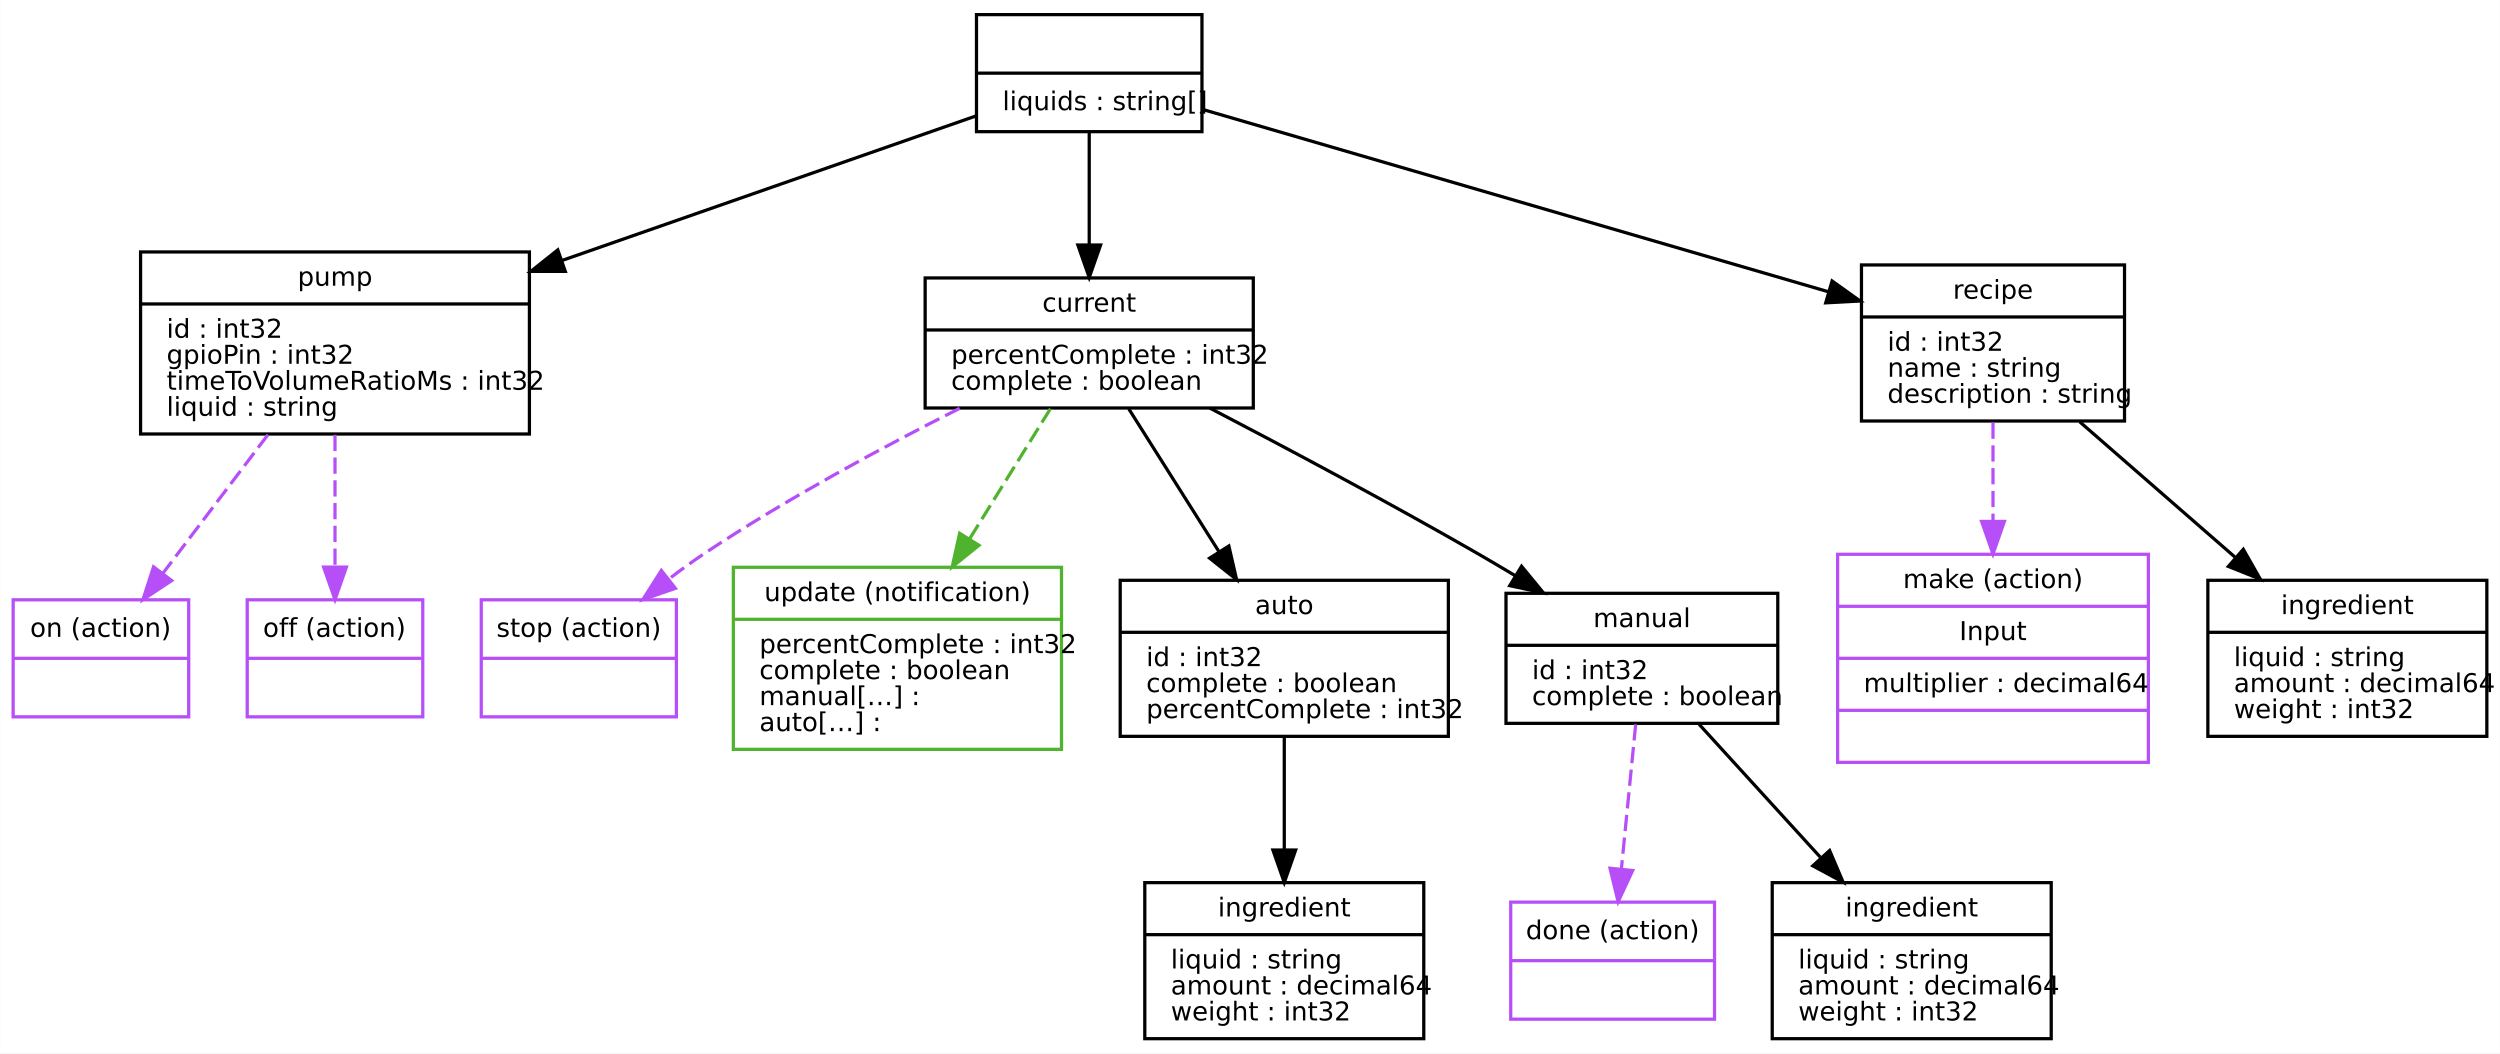
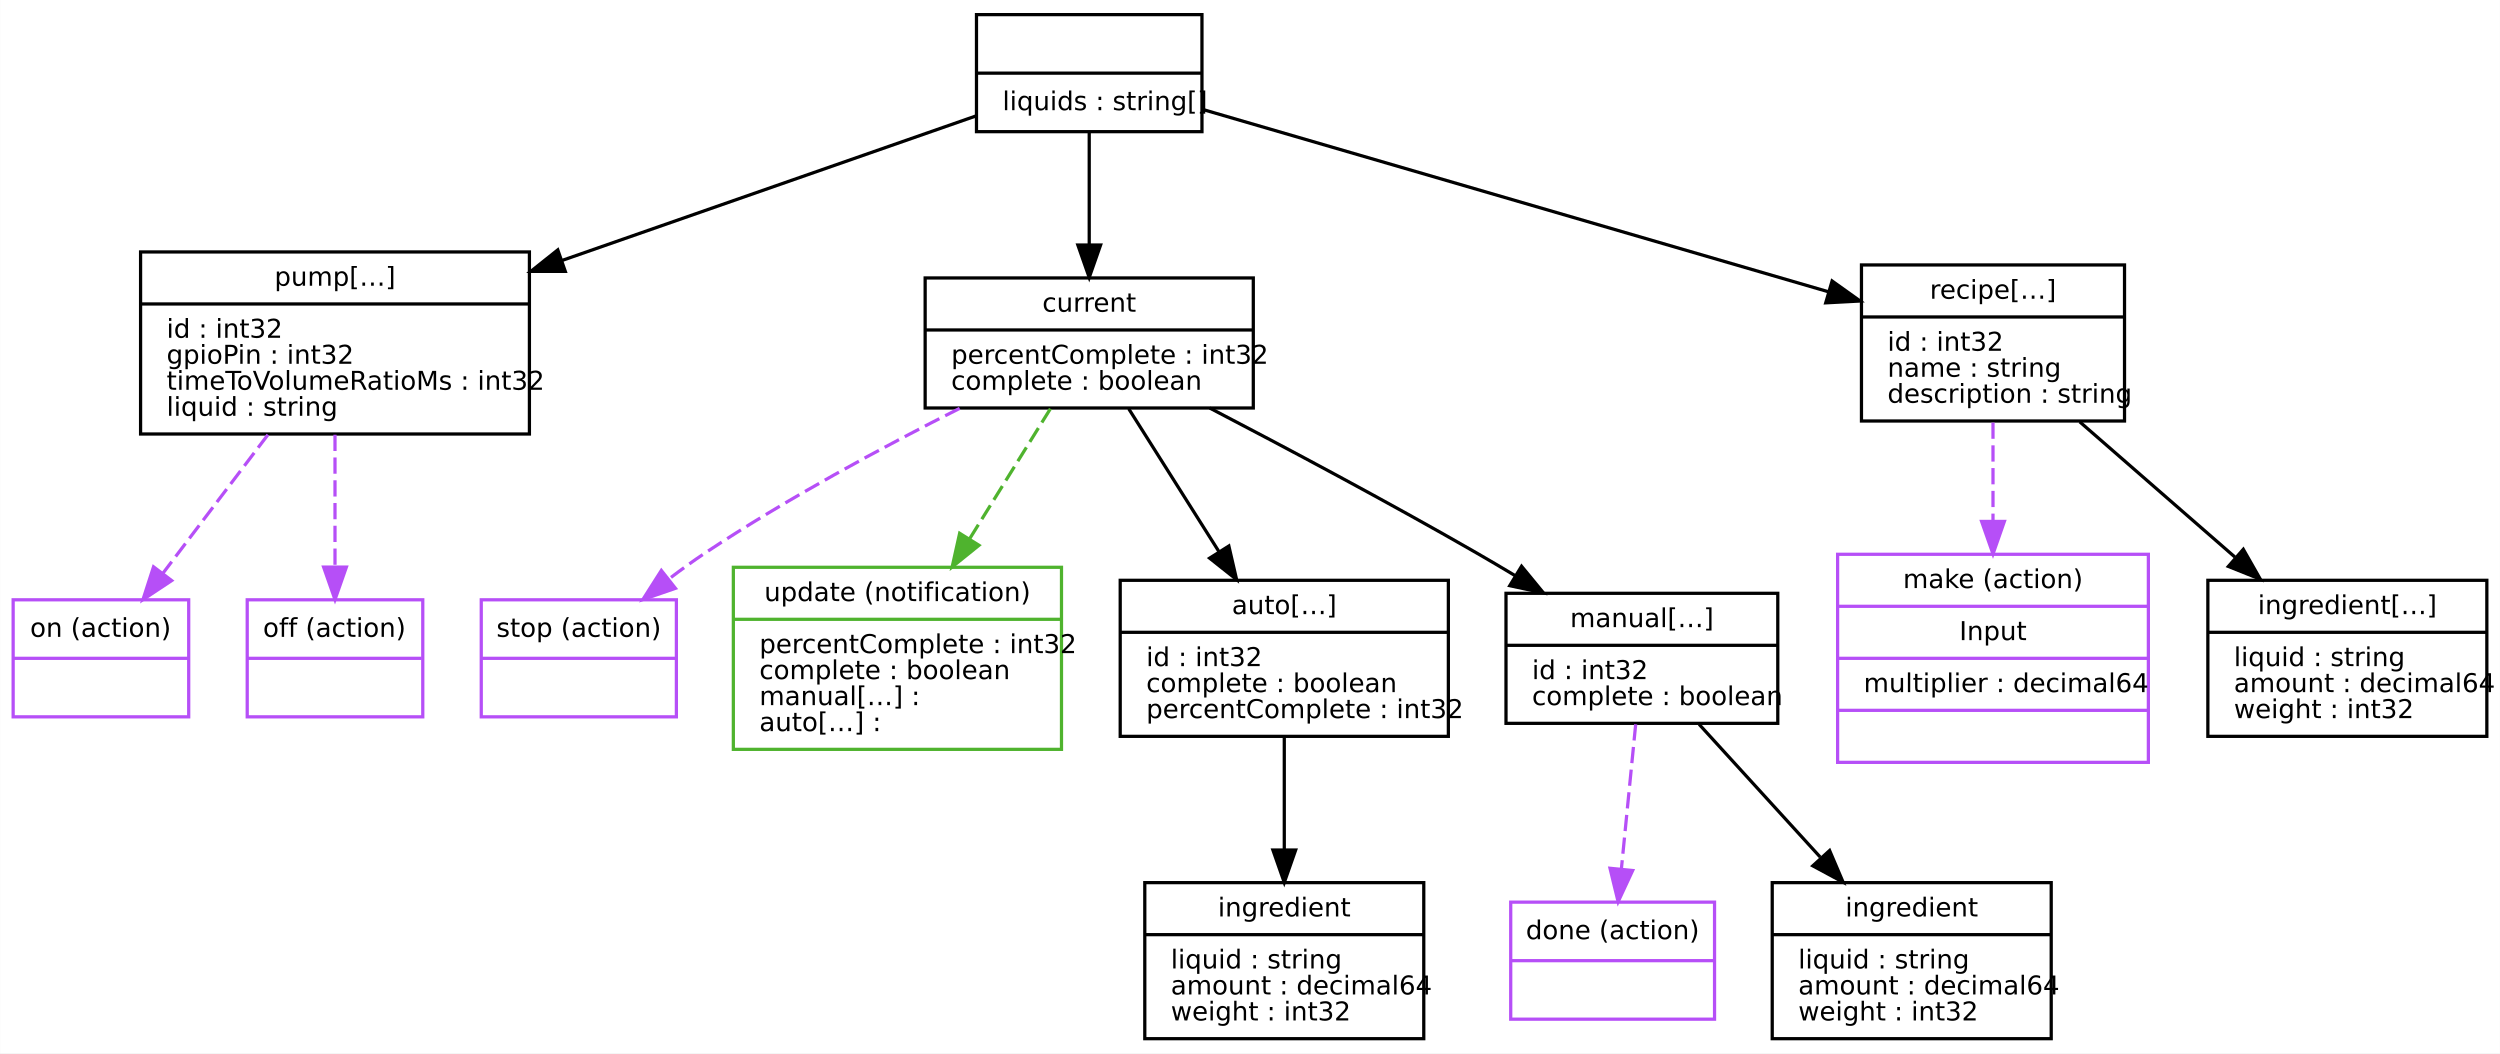
<svg xmlns="http://www.w3.org/2000/svg" width="769pt" height="324pt" viewBox="0.00 0.00 768.91 324.00">
  <g id="graph0" class="graph" transform="scale(1 1) rotate(0) translate(4 320)">
    <polygon fill="white" stroke="none" points="-4,4 -4,-320 764.908,-320 764.908,4 -4,4" />
    <g id="node1" class="node">
      <polygon fill="none" stroke="black" points="296.322,-279.5 296.322,-315.5 365.678,-315.5 365.678,-279.5 296.322,-279.5" />
      <text text-anchor="middle" x="331" y="-304.1" font-family="Bitstream Vera Sans" font-size="8.00"> </text>
      <polyline fill="none" stroke="black" points="296.322,-297.5 365.678,-297.5 " />
      <text text-anchor="start" x="304.322" y="-286.1" font-family="Bitstream Vera Sans" font-size="8.00">liquids : string[]</text>
    </g>
    <g id="node2" class="node">
      <polygon fill="none" stroke="black" points="39.197,-186.5 39.197,-242.5 158.803,-242.5 158.803,-186.5 39.197,-186.5" />
-       <text text-anchor="middle" x="99" y="-232.1" font-family="Bitstream Vera Sans" font-size="8.00">pump</text>
+       <text text-anchor="middle" x="99" y="-232.1" font-family="Bitstream Vera Sans" font-size="8.00">pump[…]</text>
      <polyline fill="none" stroke="black" points="39.197,-226.5 158.803,-226.5 " />
      <text text-anchor="start" x="47.197" y="-216.1" font-family="Bitstream Vera Sans" font-size="8.00">id : int32</text>
      <text text-anchor="start" x="47.197" y="-208.1" font-family="Bitstream Vera Sans" font-size="8.00">gpioPin : int32</text>
      <text text-anchor="start" x="47.197" y="-200.1" font-family="Bitstream Vera Sans" font-size="8.00">timeToVolumeRatioMs : int32</text>
      <text text-anchor="start" x="47.197" y="-192.1" font-family="Bitstream Vera Sans" font-size="8.00">liquid : string</text>
    </g>
    <g id="edge7" class="edge">
      <path fill="none" stroke="black" d="M296.267,-284.373C262.728,-272.663 210.972,-254.594 168.888,-239.901" />
      <polygon fill="black" stroke="black" points="169.838,-236.525 159.243,-236.533 167.531,-243.134 169.838,-236.525" />
    </g>
    <g id="node5" class="node">
      <polygon fill="none" stroke="black" points="280.531,-194.5 280.531,-234.5 381.469,-234.5 381.469,-194.5 280.531,-194.5" />
      <text text-anchor="middle" x="331" y="-224.1" font-family="Bitstream Vera Sans" font-size="8.00">current</text>
      <polyline fill="none" stroke="black" points="280.531,-218.5 381.469,-218.5 " />
      <text text-anchor="start" x="288.531" y="-208.1" font-family="Bitstream Vera Sans" font-size="8.00">percentComplete : int32</text>
      <text text-anchor="start" x="288.531" y="-200.1" font-family="Bitstream Vera Sans" font-size="8.00">complete : boolean</text>
    </g>
    <g id="edge8" class="edge">
      <path fill="none" stroke="black" d="M331,-279.322C331,-269.295 331,-256.376 331,-244.787" />
      <polygon fill="black" stroke="black" points="334.5,-244.638 331,-234.638 327.5,-244.638 334.5,-244.638" />
    </g>
    <g id="node13" class="node">
      <polygon fill="none" stroke="black" points="568.541,-190.5 568.541,-238.5 649.459,-238.5 649.459,-190.5 568.541,-190.5" />
-       <text text-anchor="middle" x="609" y="-228.1" font-family="Bitstream Vera Sans" font-size="8.00">recipe</text>
+       <text text-anchor="middle" x="609" y="-228.1" font-family="Bitstream Vera Sans" font-size="8.00">recipe[…]</text>
      <polyline fill="none" stroke="black" points="568.541,-222.5 649.459,-222.5 " />
      <text text-anchor="start" x="576.541" y="-212.1" font-family="Bitstream Vera Sans" font-size="8.00">id : int32</text>
      <text text-anchor="start" x="576.541" y="-204.1" font-family="Bitstream Vera Sans" font-size="8.00">name : string</text>
      <text text-anchor="start" x="576.541" y="-196.1" font-family="Bitstream Vera Sans" font-size="8.00">description : string</text>
    </g>
    <g id="edge9" class="edge">
      <path fill="none" stroke="black" d="M365.927,-286.323C414.49,-272.174 502.707,-246.47 558.453,-230.228" />
      <polygon fill="black" stroke="black" points="559.506,-233.567 568.128,-227.409 557.548,-226.846 559.506,-233.567" />
    </g>
    <g id="node3" class="node">
      <polygon fill="none" stroke="#b64ff7" points="0,-99.5 0,-135.5 54,-135.5 54,-99.5 0,-99.5" />
      <text text-anchor="middle" x="26.898" y="-124.1" font-family="Bitstream Vera Sans" font-size="8.00">on (action)</text>
      <polyline fill="none" stroke="#b64ff7" points="0,-117.5 53.797,-117.5 " />
      <text text-anchor="middle" x="26.898" y="-106.1" font-family="Bitstream Vera Sans" font-size="8.00"> </text>
    </g>
    <g id="edge1" class="edge">
      <path fill="none" stroke="#b64ff7" stroke-dasharray="5,2" d="M78.368,-186.277C68.21,-172.874 56.042,-156.819 46.099,-143.7" />
      <polygon fill="#b64ff7" stroke="#b64ff7" points="48.76,-141.416 39.93,-135.56 43.181,-145.644 48.76,-141.416" />
    </g>
    <g id="node4" class="node">
      <polygon fill="none" stroke="#b64ff7" points="72,-99.5 72,-135.5 126,-135.5 126,-99.5 72,-99.5" />
      <text text-anchor="middle" x="98.826" y="-124.1" font-family="Bitstream Vera Sans" font-size="8.00">off (action)</text>
      <polyline fill="none" stroke="#b64ff7" points="72,-117.5 125.652,-117.5 " />
      <text text-anchor="middle" x="98.826" y="-106.1" font-family="Bitstream Vera Sans" font-size="8.00"> </text>
    </g>
    <g id="edge2" class="edge">
      <path fill="none" stroke="#b64ff7" stroke-dasharray="5,2" d="M99,-186.277C99,-173.512 99,-158.342 99,-145.594" />
      <polygon fill="#b64ff7" stroke="#b64ff7" points="102.5,-145.56 99,-135.56 95.5,-145.56 102.5,-145.56" />
    </g>
    <g id="node6" class="node">
      <polygon fill="none" stroke="#b64ff7" points="143.99,-99.5 143.99,-135.5 204.01,-135.5 204.01,-99.5 143.99,-99.5" />
      <text text-anchor="middle" x="174" y="-124.1" font-family="Bitstream Vera Sans" font-size="8.00">stop (action)</text>
      <polyline fill="none" stroke="#b64ff7" points="143.99,-117.5 204.01,-117.5 " />
      <text text-anchor="middle" x="174" y="-106.1" font-family="Bitstream Vera Sans" font-size="8.00"> </text>
    </g>
    <g id="edge3" class="edge">
      <path fill="none" stroke="#b64ff7" stroke-dasharray="5,2" d="M291.145,-194.386C267.762,-182.605 237.994,-166.611 213,-150 209.228,-147.493 205.379,-144.705 201.639,-141.852" />
      <polygon fill="#b64ff7" stroke="#b64ff7" points="203.718,-139.034 193.699,-135.589 199.383,-144.53 203.718,-139.034" />
    </g>
    <g id="node7" class="node">
      <polygon fill="none" stroke="#4fb32e" points="221.531,-89.5 221.531,-145.5 322.469,-145.5 322.469,-89.5 221.531,-89.5" />
      <text text-anchor="middle" x="272" y="-135.1" font-family="Bitstream Vera Sans" font-size="8.00">update (notification)</text>
      <polyline fill="none" stroke="#4fb32e" points="221.531,-129.5 322.469,-129.5 " />
      <text text-anchor="start" x="229.531" y="-119.1" font-family="Bitstream Vera Sans" font-size="8.00">percentComplete : int32</text>
      <text text-anchor="start" x="229.531" y="-111.1" font-family="Bitstream Vera Sans" font-size="8.00">complete : boolean</text>
      <text text-anchor="start" x="229.531" y="-103.1" font-family="Bitstream Vera Sans" font-size="8.00">manual[…] : </text>
      <text text-anchor="start" x="229.531" y="-95.1" font-family="Bitstream Vera Sans" font-size="8.00">auto[…] : </text>
    </g>
    <g id="edge4" class="edge">
      <path fill="none" stroke="#4fb32e" stroke-dasharray="5,2" d="M319.06,-194.275C311.934,-182.801 302.658,-167.865 294.227,-154.29" />
      <polygon fill="#4fb32e" stroke="#4fb32e" points="297.09,-152.264 288.84,-145.616 291.143,-155.958 297.09,-152.264" />
    </g>
    <g id="node8" class="node">
      <polygon fill="none" stroke="black" points="340.531,-93.5 340.531,-141.5 441.469,-141.5 441.469,-93.5 340.531,-93.5" />
-       <text text-anchor="middle" x="391" y="-131.1" font-family="Bitstream Vera Sans" font-size="8.00">auto</text>
+       <text text-anchor="middle" x="391" y="-131.1" font-family="Bitstream Vera Sans" font-size="8.00">auto[…]</text>
      <polyline fill="none" stroke="black" points="340.531,-125.5 441.469,-125.5 " />
      <text text-anchor="start" x="348.531" y="-115.1" font-family="Bitstream Vera Sans" font-size="8.00">id : int32</text>
      <text text-anchor="start" x="348.531" y="-107.1" font-family="Bitstream Vera Sans" font-size="8.00">complete : boolean</text>
      <text text-anchor="start" x="348.531" y="-99.1" font-family="Bitstream Vera Sans" font-size="8.00">percentComplete : int32</text>
    </g>
    <g id="edge10" class="edge">
      <path fill="none" stroke="black" d="M343.142,-194.275C351.082,-181.704 361.646,-164.977 370.829,-150.438" />
      <polygon fill="black" stroke="black" points="373.951,-152.048 376.332,-141.724 368.033,-148.31 373.951,-152.048" />
    </g>
    <g id="node10" class="node">
      <polygon fill="none" stroke="black" points="459.199,-97.5 459.199,-137.5 542.801,-137.5 542.801,-97.5 459.199,-97.5" />
-       <text text-anchor="middle" x="501" y="-127.1" font-family="Bitstream Vera Sans" font-size="8.00">manual</text>
+       <text text-anchor="middle" x="501" y="-127.1" font-family="Bitstream Vera Sans" font-size="8.00">manual[…]</text>
      <polyline fill="none" stroke="black" points="459.199,-121.5 542.801,-121.5 " />
      <text text-anchor="start" x="467.199" y="-111.1" font-family="Bitstream Vera Sans" font-size="8.00">id : int32</text>
      <text text-anchor="start" x="467.199" y="-103.1" font-family="Bitstream Vera Sans" font-size="8.00">complete : boolean</text>
    </g>
    <g id="edge11" class="edge">
      <path fill="none" stroke="black" d="M368.05,-194.498C391.7,-182.18 422.897,-165.58 450,-150 453.912,-147.751 457.962,-145.36 461.991,-142.94" />
      <polygon fill="black" stroke="black" points="463.986,-145.823 470.715,-137.639 460.352,-139.841 463.986,-145.823" />
    </g>
    <g id="node9" class="node">
      <polygon fill="none" stroke="black" points="348.092,-0.5 348.092,-48.5 433.908,-48.5 433.908,-0.5 348.092,-0.5" />
      <text text-anchor="middle" x="391" y="-38.1" font-family="Bitstream Vera Sans" font-size="8.00">ingredient</text>
      <polyline fill="none" stroke="black" points="348.092,-32.5 433.908,-32.5 " />
      <text text-anchor="start" x="356.092" y="-22.1" font-family="Bitstream Vera Sans" font-size="8.00">liquid : string</text>
      <text text-anchor="start" x="356.092" y="-14.1" font-family="Bitstream Vera Sans" font-size="8.00">amount : decimal64</text>
      <text text-anchor="start" x="356.092" y="-6.1" font-family="Bitstream Vera Sans" font-size="8.00">weight : int32</text>
    </g>
    <g id="edge12" class="edge">
      <path fill="none" stroke="black" d="M391,-93.065C391,-82.582 391,-70.038 391,-58.619" />
      <polygon fill="black" stroke="black" points="394.5,-58.54 391,-48.54 387.5,-58.54 394.5,-58.54" />
    </g>
    <g id="node11" class="node">
      <polygon fill="none" stroke="#b64ff7" points="460.652,-6.5 460.652,-42.5 523.348,-42.5 523.348,-6.5 460.652,-6.5" />
      <text text-anchor="middle" x="492" y="-31.1" font-family="Bitstream Vera Sans" font-size="8.00">done (action)</text>
      <polyline fill="none" stroke="#b64ff7" points="460.652,-24.5 523.348,-24.5 " />
      <text text-anchor="middle" x="492" y="-13.1" font-family="Bitstream Vera Sans" font-size="8.00"> </text>
    </g>
    <g id="edge5" class="edge">
      <path fill="none" stroke="#b64ff7" stroke-dasharray="5,2" d="M499.091,-97.201C497.817,-84.313 496.121,-67.17 494.708,-52.879" />
      <polygon fill="#b64ff7" stroke="#b64ff7" points="498.161,-52.23 493.693,-42.623 491.195,-52.919 498.161,-52.23" />
    </g>
    <g id="node12" class="node">
      <polygon fill="none" stroke="black" points="541.092,-0.5 541.092,-48.5 626.908,-48.5 626.908,-0.5 541.092,-0.5" />
      <text text-anchor="middle" x="584" y="-38.1" font-family="Bitstream Vera Sans" font-size="8.00">ingredient</text>
      <polyline fill="none" stroke="black" points="541.092,-32.5 626.908,-32.5 " />
      <text text-anchor="start" x="549.092" y="-22.1" font-family="Bitstream Vera Sans" font-size="8.00">liquid : string</text>
      <text text-anchor="start" x="549.092" y="-14.1" font-family="Bitstream Vera Sans" font-size="8.00">amount : decimal64</text>
      <text text-anchor="start" x="549.092" y="-6.1" font-family="Bitstream Vera Sans" font-size="8.00">weight : int32</text>
    </g>
    <g id="edge13" class="edge">
      <path fill="none" stroke="black" d="M518.602,-97.201C529.422,-85.339 543.529,-69.871 555.871,-56.341" />
      <polygon fill="black" stroke="black" points="558.742,-58.387 562.895,-48.64 553.57,-53.669 558.742,-58.387" />
    </g>
    <g id="node14" class="node">
      <polygon fill="none" stroke="#b64ff7" points="561.207,-85.5 561.207,-149.5 656.793,-149.5 656.793,-85.5 561.207,-85.5" />
      <text text-anchor="middle" x="609" y="-139.1" font-family="Bitstream Vera Sans" font-size="8.00">make (action)</text>
      <polyline fill="none" stroke="#b64ff7" points="561.207,-133.5 656.793,-133.5 " />
      <text text-anchor="middle" x="609" y="-123.1" font-family="Bitstream Vera Sans" font-size="8.00">Input</text>
      <polyline fill="none" stroke="#b64ff7" points="561.207,-117.5 656.793,-117.5 " />
      <text text-anchor="start" x="569.207" y="-107.1" font-family="Bitstream Vera Sans" font-size="8.00">  multiplier : decimal64</text>
      <polyline fill="none" stroke="#b64ff7" points="561.207,-101.5 656.793,-101.5 " />
      <text text-anchor="middle" x="609" y="-91.1" font-family="Bitstream Vera Sans" font-size="8.00"> </text>
    </g>
    <g id="edge6" class="edge">
      <path fill="none" stroke="#b64ff7" stroke-dasharray="5,2" d="M609,-190.017C609,-180.868 609,-170.107 609,-159.749" />
      <polygon fill="#b64ff7" stroke="#b64ff7" points="612.5,-159.6 609,-149.6 605.5,-159.6 612.5,-159.6" />
    </g>
    <g id="node15" class="node">
      <polygon fill="none" stroke="black" points="675.092,-93.5 675.092,-141.5 760.908,-141.5 760.908,-93.5 675.092,-93.5" />
-       <text text-anchor="middle" x="718" y="-131.1" font-family="Bitstream Vera Sans" font-size="8.00">ingredient</text>
+       <text text-anchor="middle" x="718" y="-131.1" font-family="Bitstream Vera Sans" font-size="8.00">ingredient[…]</text>
      <polyline fill="none" stroke="black" points="675.092,-125.5 760.908,-125.5 " />
      <text text-anchor="start" x="683.092" y="-115.1" font-family="Bitstream Vera Sans" font-size="8.00">liquid : string</text>
      <text text-anchor="start" x="683.092" y="-107.1" font-family="Bitstream Vera Sans" font-size="8.00">amount : decimal64</text>
      <text text-anchor="start" x="683.092" y="-99.1" font-family="Bitstream Vera Sans" font-size="8.00">weight : int32</text>
    </g>
    <g id="edge14" class="edge">
      <path fill="none" stroke="black" d="M635.664,-190.26C650.048,-177.724 667.968,-162.106 683.413,-148.644" />
      <polygon fill="black" stroke="black" points="685.994,-151.038 691.233,-141.829 681.395,-145.761 685.994,-151.038" />
    </g>
  </g>
</svg>
